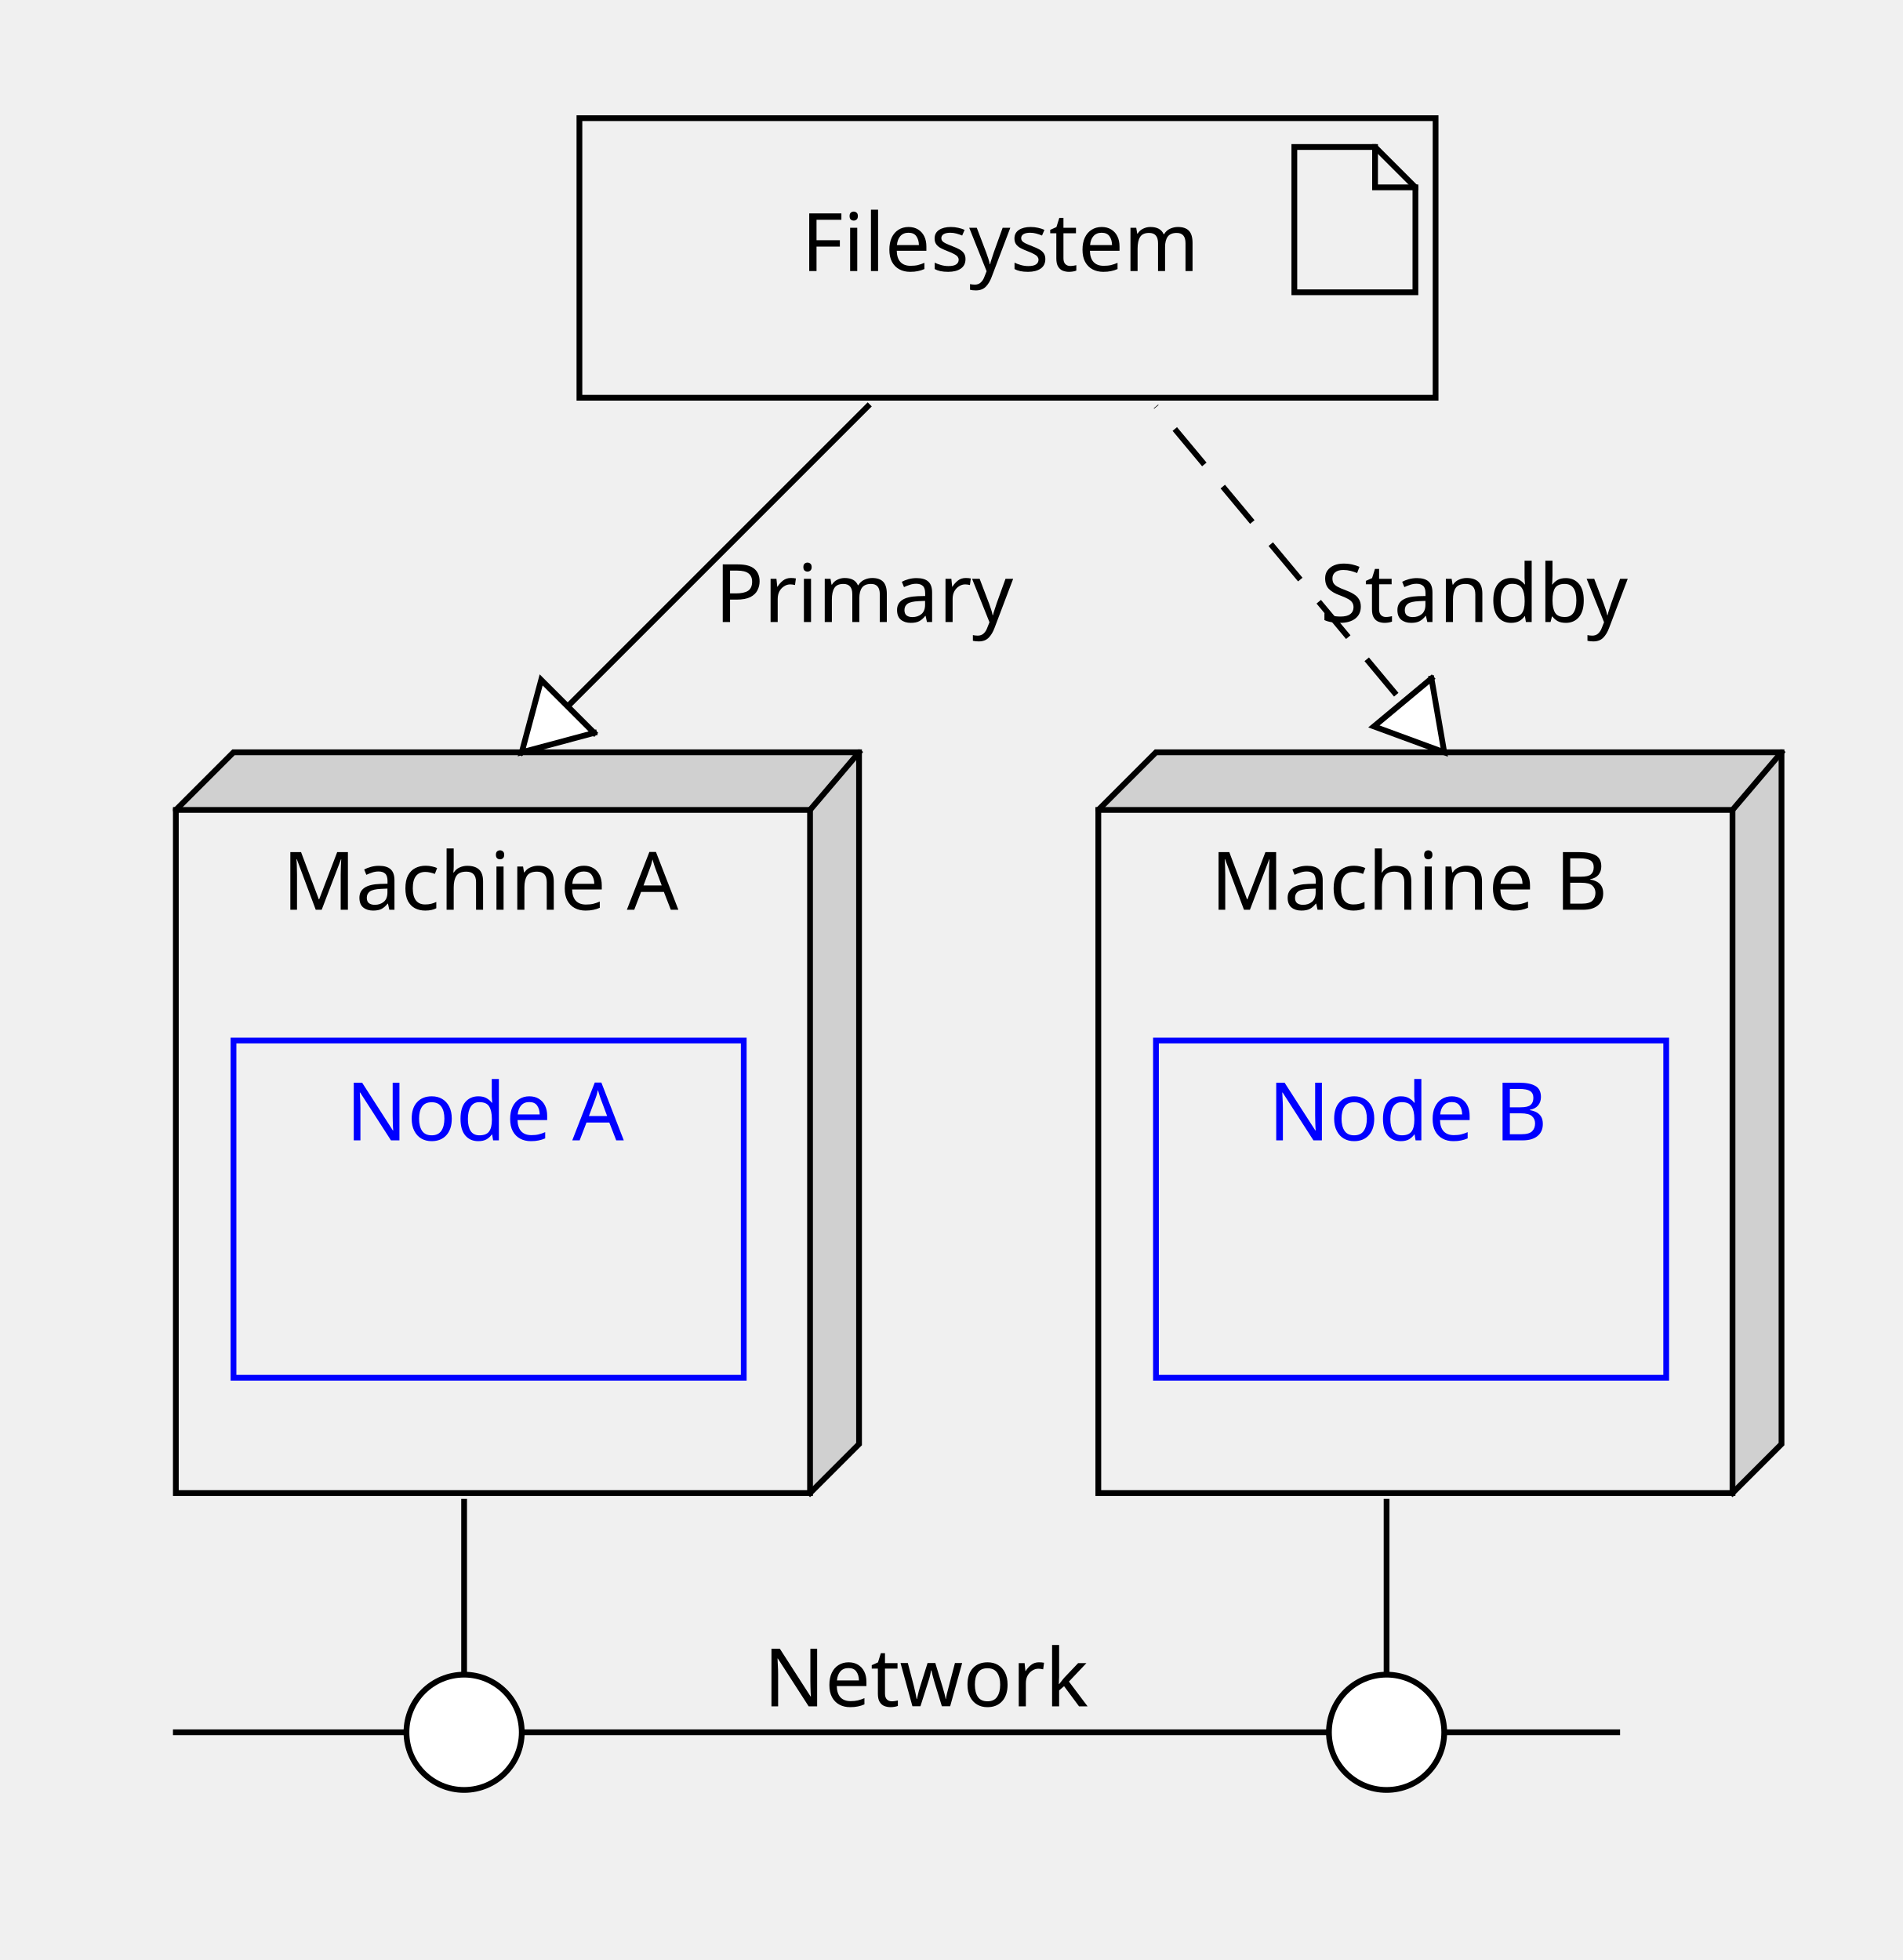
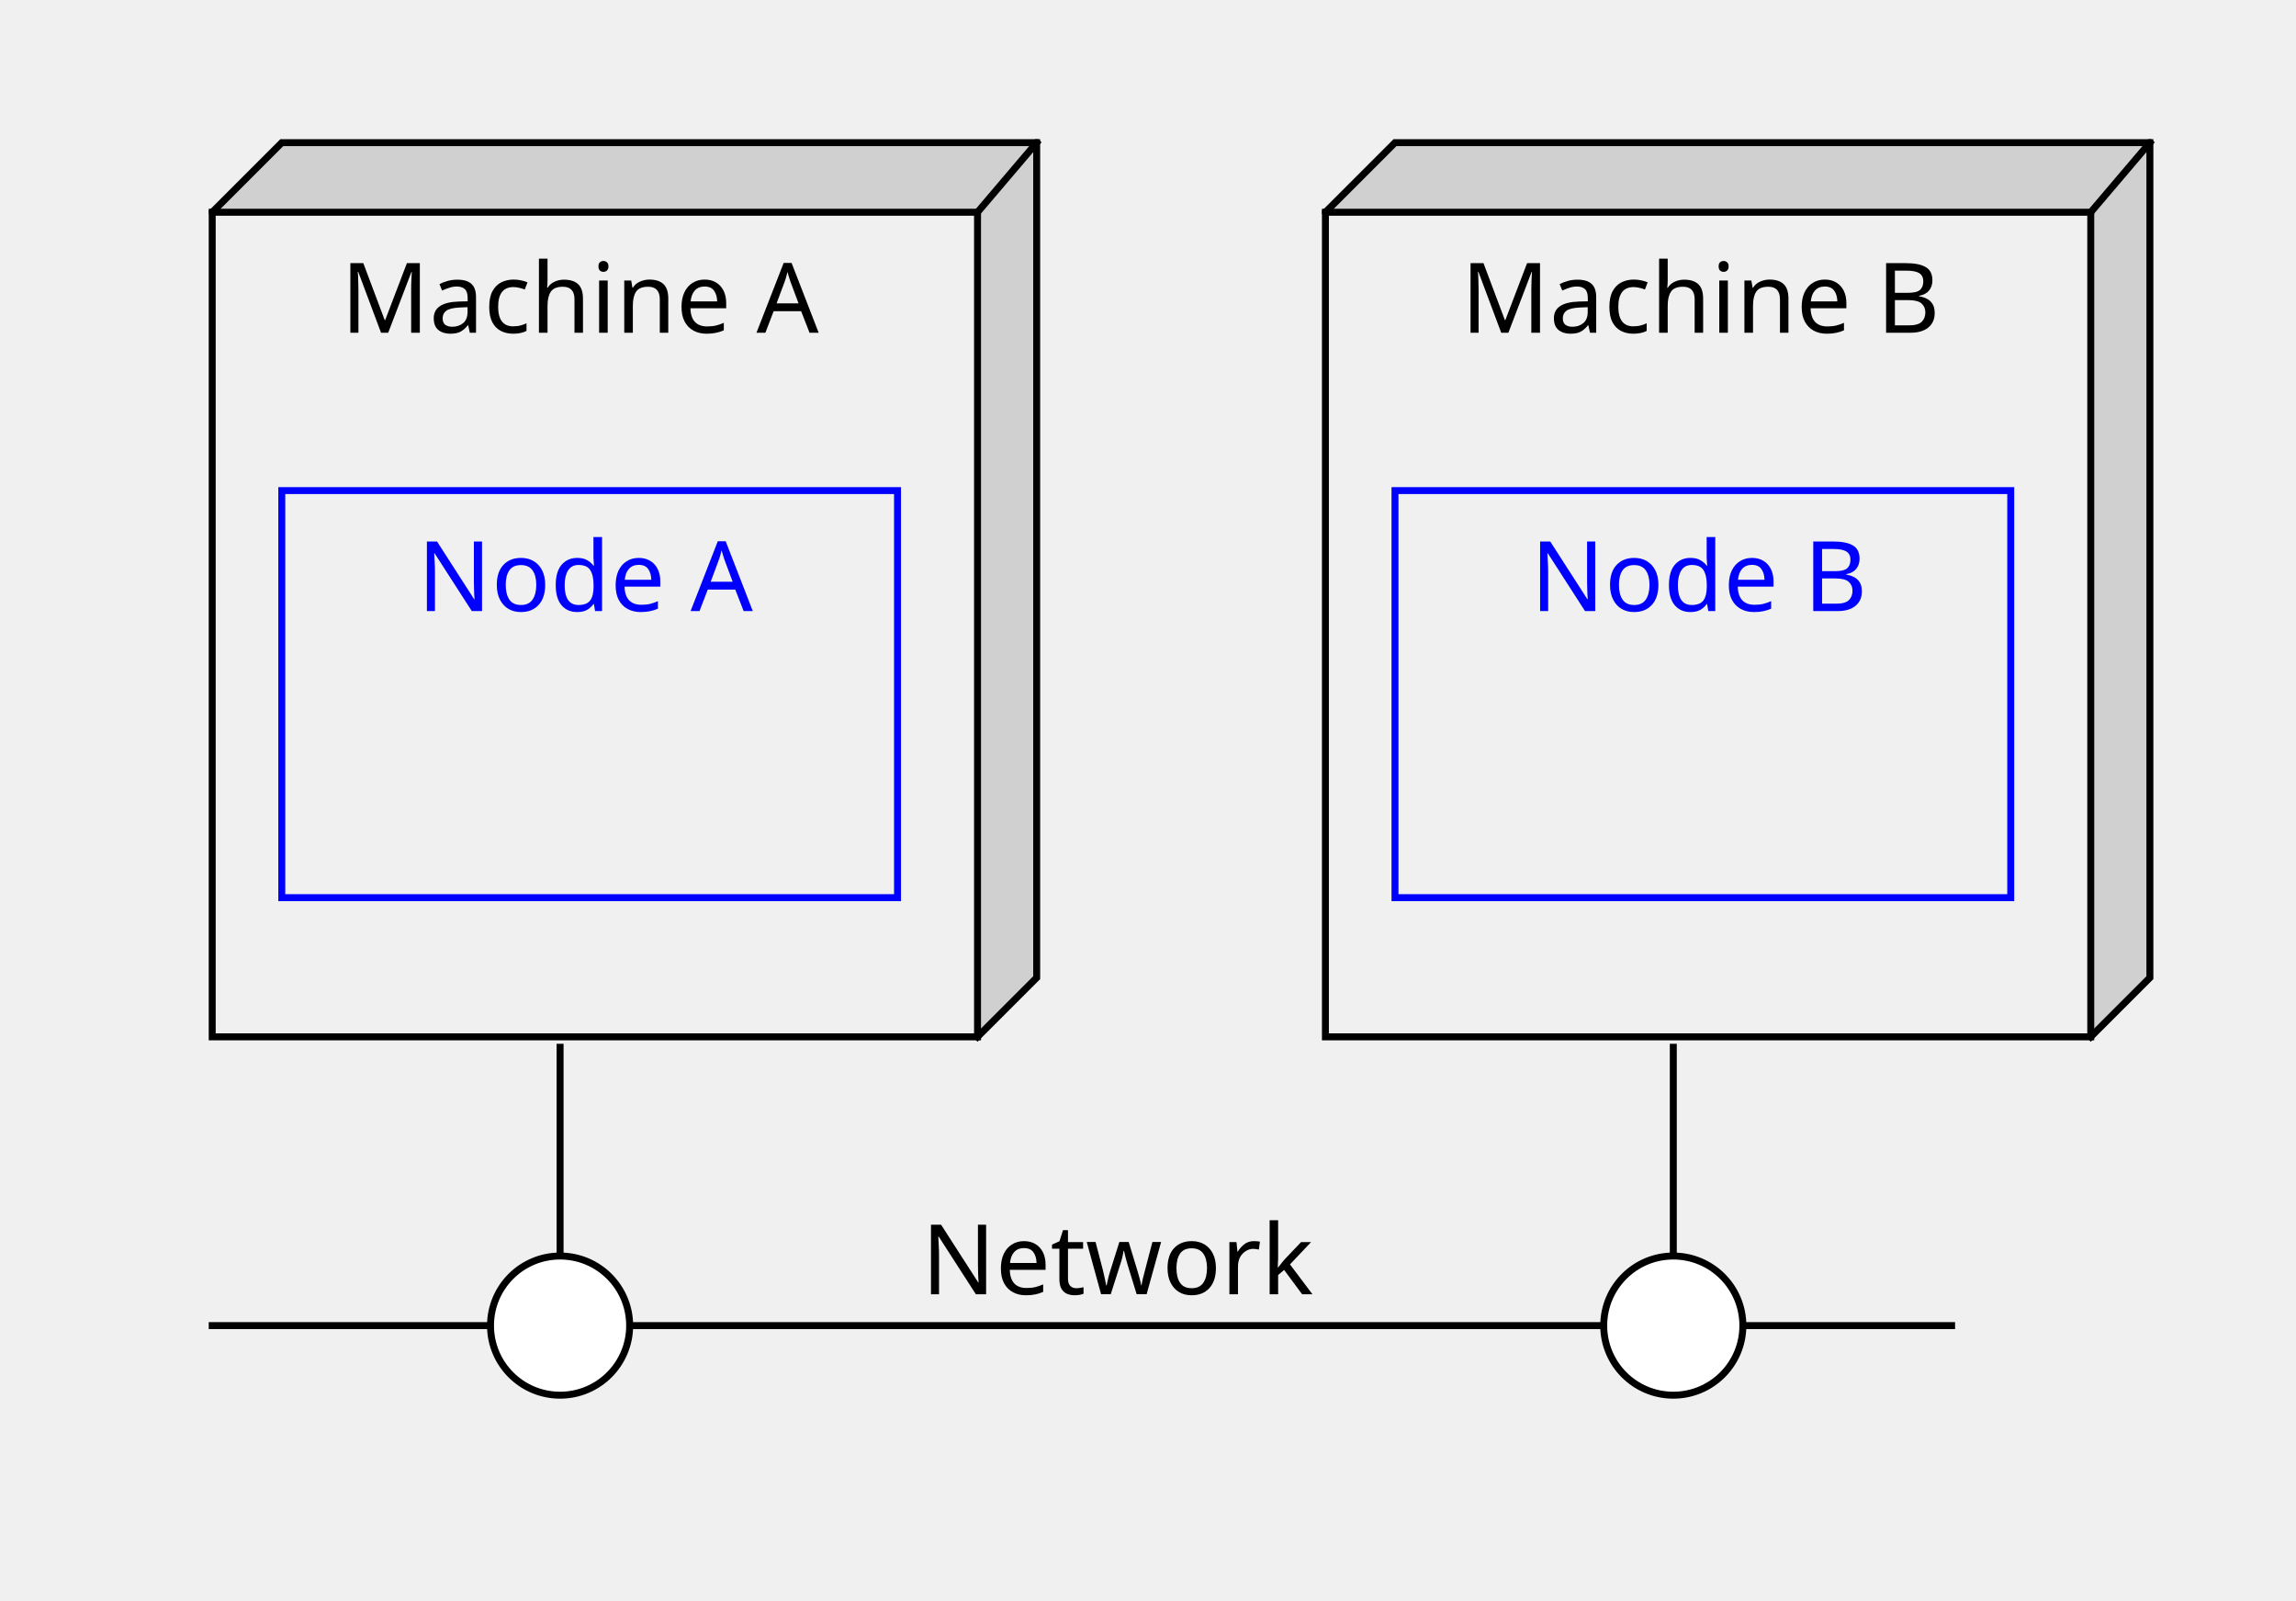
- <svg xmlns="http://www.w3.org/2000/svg" fill-opacity="1" color-rendering="auto" color-interpolation="auto" text-rendering="auto" stroke="black" stroke-linecap="square" width="330" stroke-miterlimit="10" shape-rendering="auto" stroke-opacity="1" fill="black" stroke-dasharray="none" font-weight="normal" stroke-width="1" viewBox="130 30 330 340" height="340" font-family="'Dialog'" font-style="normal" stroke-linejoin="miter" font-size="12" stroke-dashoffset="0" image-rendering="auto">
+ <svg xmlns="http://www.w3.org/2000/svg" fill-opacity="1" color-rendering="auto" color-interpolation="auto" text-rendering="auto" stroke="black" stroke-linecap="square" width="330" stroke-miterlimit="10" shape-rendering="auto" stroke-opacity="1" fill="black" stroke-dasharray="none" font-weight="normal" stroke-width="1" viewBox="130 140 330 230" height="230" font-family="'Dialog'" font-style="normal" stroke-linejoin="miter" font-size="12" stroke-dashoffset="0" image-rendering="auto">
  <defs id="genericDefs" />
  <g>
    <defs id="defs1">
      <clipPath clipPathUnits="userSpaceOnUse" id="clipPath1">
        <path d="M0 0 L2147483647 0 L2147483647 2147483647 L0 2147483647 L0 0 Z" />
      </clipPath>
      <clipPath clipPathUnits="userSpaceOnUse" id="clipPath2">
-         <path d="M0 0 L0 50 L150 50 L150 0 Z" />
+         <path d="M0 0 L0 60 L90 60 L90 0 Z" />
      </clipPath>
      <clipPath clipPathUnits="userSpaceOnUse" id="clipPath3">
-         <path d="M0 0 L0 60 L90 60 L90 0 Z" />
+         <path d="M0 0 L0 130 L120 130 L120 0 Z" />
      </clipPath>
      <clipPath clipPathUnits="userSpaceOnUse" id="clipPath4">
-         <path d="M0 0 L0 130 L120 130 L120 0 Z" />
+         <path d="M0 0 L0 40 L70 40 L70 0 Z" />
      </clipPath>
      <clipPath clipPathUnits="userSpaceOnUse" id="clipPath5">
-         <path d="M0 0 L0 90 L110 90 L110 0 Z" />
+         <path d="M0 0 L0 40 L60 40 L60 0 Z" />
      </clipPath>
      <clipPath clipPathUnits="userSpaceOnUse" id="clipPath6">
-         <path d="M0 0 L0 40 L70 40 L70 0 Z" />
+         <path d="M0 0 L0 60 L30 60 L30 0 Z" />
      </clipPath>
      <clipPath clipPathUnits="userSpaceOnUse" id="clipPath7">
-         <path d="M0 0 L0 40 L60 40 L60 0 Z" />
-       </clipPath>
-       <clipPath clipPathUnits="userSpaceOnUse" id="clipPath8">
-         <path d="M0 0 L0 60 L30 60 L30 0 Z" />
-       </clipPath>
-       <clipPath clipPathUnits="userSpaceOnUse" id="clipPath9">
        <path d="M0 0 L0 40 L190 40 L190 0 Z" />
      </clipPath>
    </defs>
-     <g fill="rgb(255,255,255)" fill-opacity="0" transform="translate(230,50)" stroke-opacity="0" stroke="rgb(255,255,255)">
-       <path d="M124.5 5.5 L138.5 5.5 L145.5 12.5 L145.5 30.7 L124.5 30.7 L124.5 5.5" stroke="none" clip-path="url(#clipPath2)" />
-     </g>
-     <g transform="translate(230,50)">
-       <path fill="none" d="M124.5 5.5 L138.5 5.5 L145.5 12.5 L145.5 30.7 L124.5 30.7 L124.5 5.5" clip-path="url(#clipPath2)" />
-       <path fill="none" d="M138.5 5.5 L138.5 12.5 L145.5 12.5" clip-path="url(#clipPath2)" />
-     </g>
-     <g fill="rgb(255,255,255)" fill-opacity="0" transform="translate(230,50)" stroke-opacity="0" stroke="rgb(255,255,255)">
-       <rect x="0.5" width="148.5" height="48.5" y="0.5" clip-path="url(#clipPath2)" stroke="none" />
-     </g>
-     <g transform="translate(230,50)">
-       <rect fill="none" x="0.5" width="148.5" height="48.5" y="0.5" clip-path="url(#clipPath2)" />
-       <text x="39" font-size="14" y="27.017" clip-path="url(#clipPath2)" font-family="sans-serif" stroke="none" xml:space="preserve">Filesystem</text>
-     </g>
    <g fill="rgb(255,255,255)" fill-opacity="0" transform="translate(330,210)" stroke-opacity="0" stroke="rgb(255,255,255)">
-       <rect x="0.5" width="88.5" height="58.5" y="0.5" clip-path="url(#clipPath3)" stroke="none" />
+       <rect x="0.5" width="88.5" height="58.5" y="0.5" clip-path="url(#clipPath2)" stroke="none" />
    </g>
    <g fill="blue" transform="translate(330,210)" stroke="blue">
-       <rect fill="none" x="0.5" width="88.5" height="58.5" y="0.5" clip-path="url(#clipPath3)" />
-       <text x="20" font-size="14" y="17.817" clip-path="url(#clipPath3)" font-family="sans-serif" stroke="none" xml:space="preserve">Node B</text>
+       <rect fill="none" x="0.5" width="88.5" height="58.5" y="0.5" clip-path="url(#clipPath2)" />
+       <text x="20" font-size="14" y="17.817" clip-path="url(#clipPath2)" font-family="sans-serif" stroke="none" xml:space="preserve">Node B</text>
    </g>
    <g fill="rgb(175,175,175)" fill-opacity="0.49" transform="translate(320,160)" stroke-opacity="0.49" stroke="rgb(175,175,175)">
-       <path d="M0.5 10.5 L10.5 0.5 L119 0.5 L119 120.5 L110.5 129 L110.5 10.5 L0.5 10.5" stroke="none" clip-path="url(#clipPath4)" />
+       <path d="M0.5 10.5 L10.5 0.5 L119 0.5 L119 120.5 L110.5 129 L110.5 10.5 L0.5 10.5" stroke="none" clip-path="url(#clipPath3)" />
    </g>
    <g fill="rgb(255,255,255)" fill-opacity="0" transform="translate(320,160)" stroke-opacity="0" stroke="rgb(255,255,255)">
-       <path fill="none" d="M0.5 10.5 L10.5 0.5 L119 0.5 L119 120.5 L110.5 129 L110.5 10.5 L0.5 10.5" clip-path="url(#clipPath4)" />
+       <path fill="none" d="M0.5 10.5 L10.5 0.5 L119 0.5 L119 120.5 L110.5 129 L110.5 10.5 L0.5 10.5" clip-path="url(#clipPath3)" />
    </g>
    <g transform="translate(320,160)">
-       <path fill="none" d="M0.5 10.5 L10.5 0.5 L119 0.5 L119 120.5 L110.5 129" clip-path="url(#clipPath4)" />
-       <path fill="none" d="M110.5 10.5 L119 0.5" clip-path="url(#clipPath4)" />
+       <path fill="none" d="M0.5 10.5 L10.5 0.5 L119 0.5 L119 120.5 L110.5 129" clip-path="url(#clipPath3)" />
+       <path fill="none" d="M110.5 10.5 L119 0.5" clip-path="url(#clipPath3)" />
    </g>
    <g fill="rgb(255,255,255)" fill-opacity="0" transform="translate(320,160)" stroke-opacity="0" stroke="rgb(255,255,255)">
-       <rect x="0.5" width="110" height="118.5" y="10.5" clip-path="url(#clipPath4)" stroke="none" />
+       <rect x="0.5" width="110" height="118.5" y="10.5" clip-path="url(#clipPath3)" stroke="none" />
    </g>
    <g transform="translate(320,160)">
-       <rect fill="none" x="0.5" width="110" height="118.5" y="10.5" clip-path="url(#clipPath4)" />
-       <text x="20" font-size="14" y="27.817" clip-path="url(#clipPath4)" font-family="sans-serif" stroke="none" xml:space="preserve">Machine B</text>
+       <rect fill="none" x="0.5" width="110" height="118.5" y="10.5" clip-path="url(#clipPath3)" />
+       <text x="20" font-size="14" y="27.817" clip-path="url(#clipPath3)" font-family="sans-serif" stroke="none" xml:space="preserve">Machine B</text>
    </g>
    <g fill="rgb(255,255,255)" fill-opacity="0" transform="translate(170,210)" stroke-opacity="0" stroke="rgb(255,255,255)">
-       <rect x="0.5" width="88.5" height="58.5" y="0.5" clip-path="url(#clipPath3)" stroke="none" />
+       <rect x="0.5" width="88.5" height="58.5" y="0.5" clip-path="url(#clipPath2)" stroke="none" />
    </g>
    <g fill="blue" transform="translate(170,210)" stroke="blue">
-       <rect fill="none" x="0.5" width="88.5" height="58.5" y="0.5" clip-path="url(#clipPath3)" />
-       <text x="20" font-size="14" y="17.817" clip-path="url(#clipPath3)" font-family="sans-serif" stroke="none" xml:space="preserve">Node A</text>
+       <rect fill="none" x="0.5" width="88.5" height="58.5" y="0.5" clip-path="url(#clipPath2)" />
+       <text x="20" font-size="14" y="17.817" clip-path="url(#clipPath2)" font-family="sans-serif" stroke="none" xml:space="preserve">Node A</text>
    </g>
    <g fill="rgb(175,175,175)" fill-opacity="0.49" transform="translate(160,160)" stroke-opacity="0.49" stroke="rgb(175,175,175)">
-       <path d="M0.5 10.5 L10.5 0.5 L119 0.5 L119 120.5 L110.5 129 L110.5 10.5 L0.5 10.5" stroke="none" clip-path="url(#clipPath4)" />
+       <path d="M0.5 10.5 L10.5 0.5 L119 0.5 L119 120.5 L110.5 129 L110.5 10.5 L0.5 10.5" stroke="none" clip-path="url(#clipPath3)" />
    </g>
    <g fill="rgb(255,255,255)" fill-opacity="0" transform="translate(160,160)" stroke-opacity="0" stroke="rgb(255,255,255)">
-       <path fill="none" d="M0.5 10.5 L10.5 0.5 L119 0.5 L119 120.5 L110.5 129 L110.5 10.5 L0.5 10.5" clip-path="url(#clipPath4)" />
+       <path fill="none" d="M0.5 10.5 L10.5 0.5 L119 0.5 L119 120.5 L110.5 129 L110.5 10.5 L0.5 10.5" clip-path="url(#clipPath3)" />
    </g>
    <g transform="translate(160,160)">
-       <path fill="none" d="M0.5 10.5 L10.5 0.5 L119 0.5 L119 120.5 L110.5 129" clip-path="url(#clipPath4)" />
-       <path fill="none" d="M110.5 10.5 L119 0.5" clip-path="url(#clipPath4)" />
+       <path fill="none" d="M0.5 10.5 L10.5 0.5 L119 0.5 L119 120.5 L110.5 129" clip-path="url(#clipPath3)" />
+       <path fill="none" d="M110.5 10.5 L119 0.5" clip-path="url(#clipPath3)" />
    </g>
    <g fill="rgb(255,255,255)" fill-opacity="0" transform="translate(160,160)" stroke-opacity="0" stroke="rgb(255,255,255)">
-       <rect x="0.5" width="110" height="118.5" y="10.5" clip-path="url(#clipPath4)" stroke="none" />
+       <rect x="0.5" width="110" height="118.5" y="10.5" clip-path="url(#clipPath3)" stroke="none" />
    </g>
    <g transform="translate(160,160)">
-       <rect fill="none" x="0.5" width="110" height="118.5" y="10.5" clip-path="url(#clipPath4)" />
-       <text x="19" font-size="14" y="27.817" clip-path="url(#clipPath4)" font-family="sans-serif" stroke="none" xml:space="preserve">Machine A</text>
-     </g>
-     <g stroke-dasharray="8,5" stroke-miterlimit="5" transform="translate(320,90)" stroke-linecap="butt">
-       <path fill="none" d="M60.5 70.5 L10.5 10.5" clip-path="url(#clipPath5)" />
-       <path fill="white" d="M58.286 57.69 L60.5 70.5 L48.299 66.012 L58.286 57.69" clip-path="url(#clipPath5)" stroke="none" />
-       <path fill="none" stroke-miterlimit="10" stroke-dasharray="none" d="M58.286 57.69 L60.5 70.5 L48.299 66.012 L58.286 57.69" clip-path="url(#clipPath5)" stroke-linecap="square" />
-     </g>
-     <g font-family="sans-serif" font-size="14" transform="translate(320,90)">
-       <text x="39" xml:space="preserve" y="47.909" clip-path="url(#clipPath5)" stroke="none">Standby</text>
+       <rect fill="none" x="0.5" width="110" height="118.5" y="10.5" clip-path="url(#clipPath3)" />
+       <text x="19" font-size="14" y="27.817" clip-path="url(#clipPath3)" font-family="sans-serif" stroke="none" xml:space="preserve">Machine A</text>
    </g>
    <g transform="translate(150,310)">
-       <path fill="none" d="M50.5 20.5 L10.5 20.5" clip-path="url(#clipPath6)" />
+       <path fill="none" d="M50.5 20.5 L10.5 20.5" clip-path="url(#clipPath4)" />
    </g>
    <g transform="translate(370,310)">
-       <path fill="none" d="M40.5 20.5 L10.5 20.5" clip-path="url(#clipPath7)" />
+       <path fill="none" d="M40.5 20.5 L10.5 20.5" clip-path="url(#clipPath5)" />
    </g>
    <g transform="translate(200,280)">
-       <path fill="none" d="M10.5 10.5 L10.5 40.5" clip-path="url(#clipPath8)" />
+       <path fill="none" d="M10.5 10.5 L10.5 40.5" clip-path="url(#clipPath6)" />
    </g>
    <g transform="translate(360,280)">
-       <path fill="none" d="M10.5 10.5 L10.5 40.5" clip-path="url(#clipPath8)" />
+       <path fill="none" d="M10.5 10.5 L10.5 40.5" clip-path="url(#clipPath6)" />
    </g>
    <g transform="translate(200,310)">
-       <path fill="none" d="M10.5 20.5 L170.5 20.5" clip-path="url(#clipPath9)" />
-       <circle fill="white" r="10" clip-path="url(#clipPath9)" cx="10.5" cy="20.5" stroke="none" />
-       <circle fill="none" r="10" clip-path="url(#clipPath9)" cx="10.5" cy="20.5" />
-       <circle fill="white" r="10" clip-path="url(#clipPath9)" cx="170.5" cy="20.5" stroke="none" />
-       <circle fill="none" r="10" clip-path="url(#clipPath9)" cx="170.5" cy="20.5" />
-       <text x="62.451" font-size="14" y="16" clip-path="url(#clipPath9)" font-family="sans-serif" stroke="none" xml:space="preserve">Network</text>
-     </g>
-     <g transform="translate(210,90)">
-       <path fill="none" d="M10.5 70.5 L70.5 10.5" clip-path="url(#clipPath5)" />
-       <path fill="white" d="M23.057 67.135 L10.5 70.5 L13.865 57.943 L23.057 67.135" clip-path="url(#clipPath5)" stroke="none" />
-       <path fill="none" d="M23.057 67.135 L10.5 70.5 L13.865 57.943 L23.057 67.135" clip-path="url(#clipPath5)" />
-       <text x="44" font-size="14" y="47.909" clip-path="url(#clipPath5)" font-family="sans-serif" stroke="none" xml:space="preserve">Primary</text>
+       <path fill="none" d="M10.5 20.5 L170.5 20.5" clip-path="url(#clipPath7)" />
+       <circle fill="white" r="10" clip-path="url(#clipPath7)" cx="10.5" cy="20.5" stroke="none" />
+       <circle fill="none" r="10" clip-path="url(#clipPath7)" cx="10.5" cy="20.5" />
+       <circle fill="white" r="10" clip-path="url(#clipPath7)" cx="170.5" cy="20.5" stroke="none" />
+       <circle fill="none" r="10" clip-path="url(#clipPath7)" cx="170.5" cy="20.5" />
+       <text x="62.451" font-size="14" y="16" clip-path="url(#clipPath7)" font-family="sans-serif" stroke="none" xml:space="preserve">Network</text>
    </g>
  </g>
</svg>
